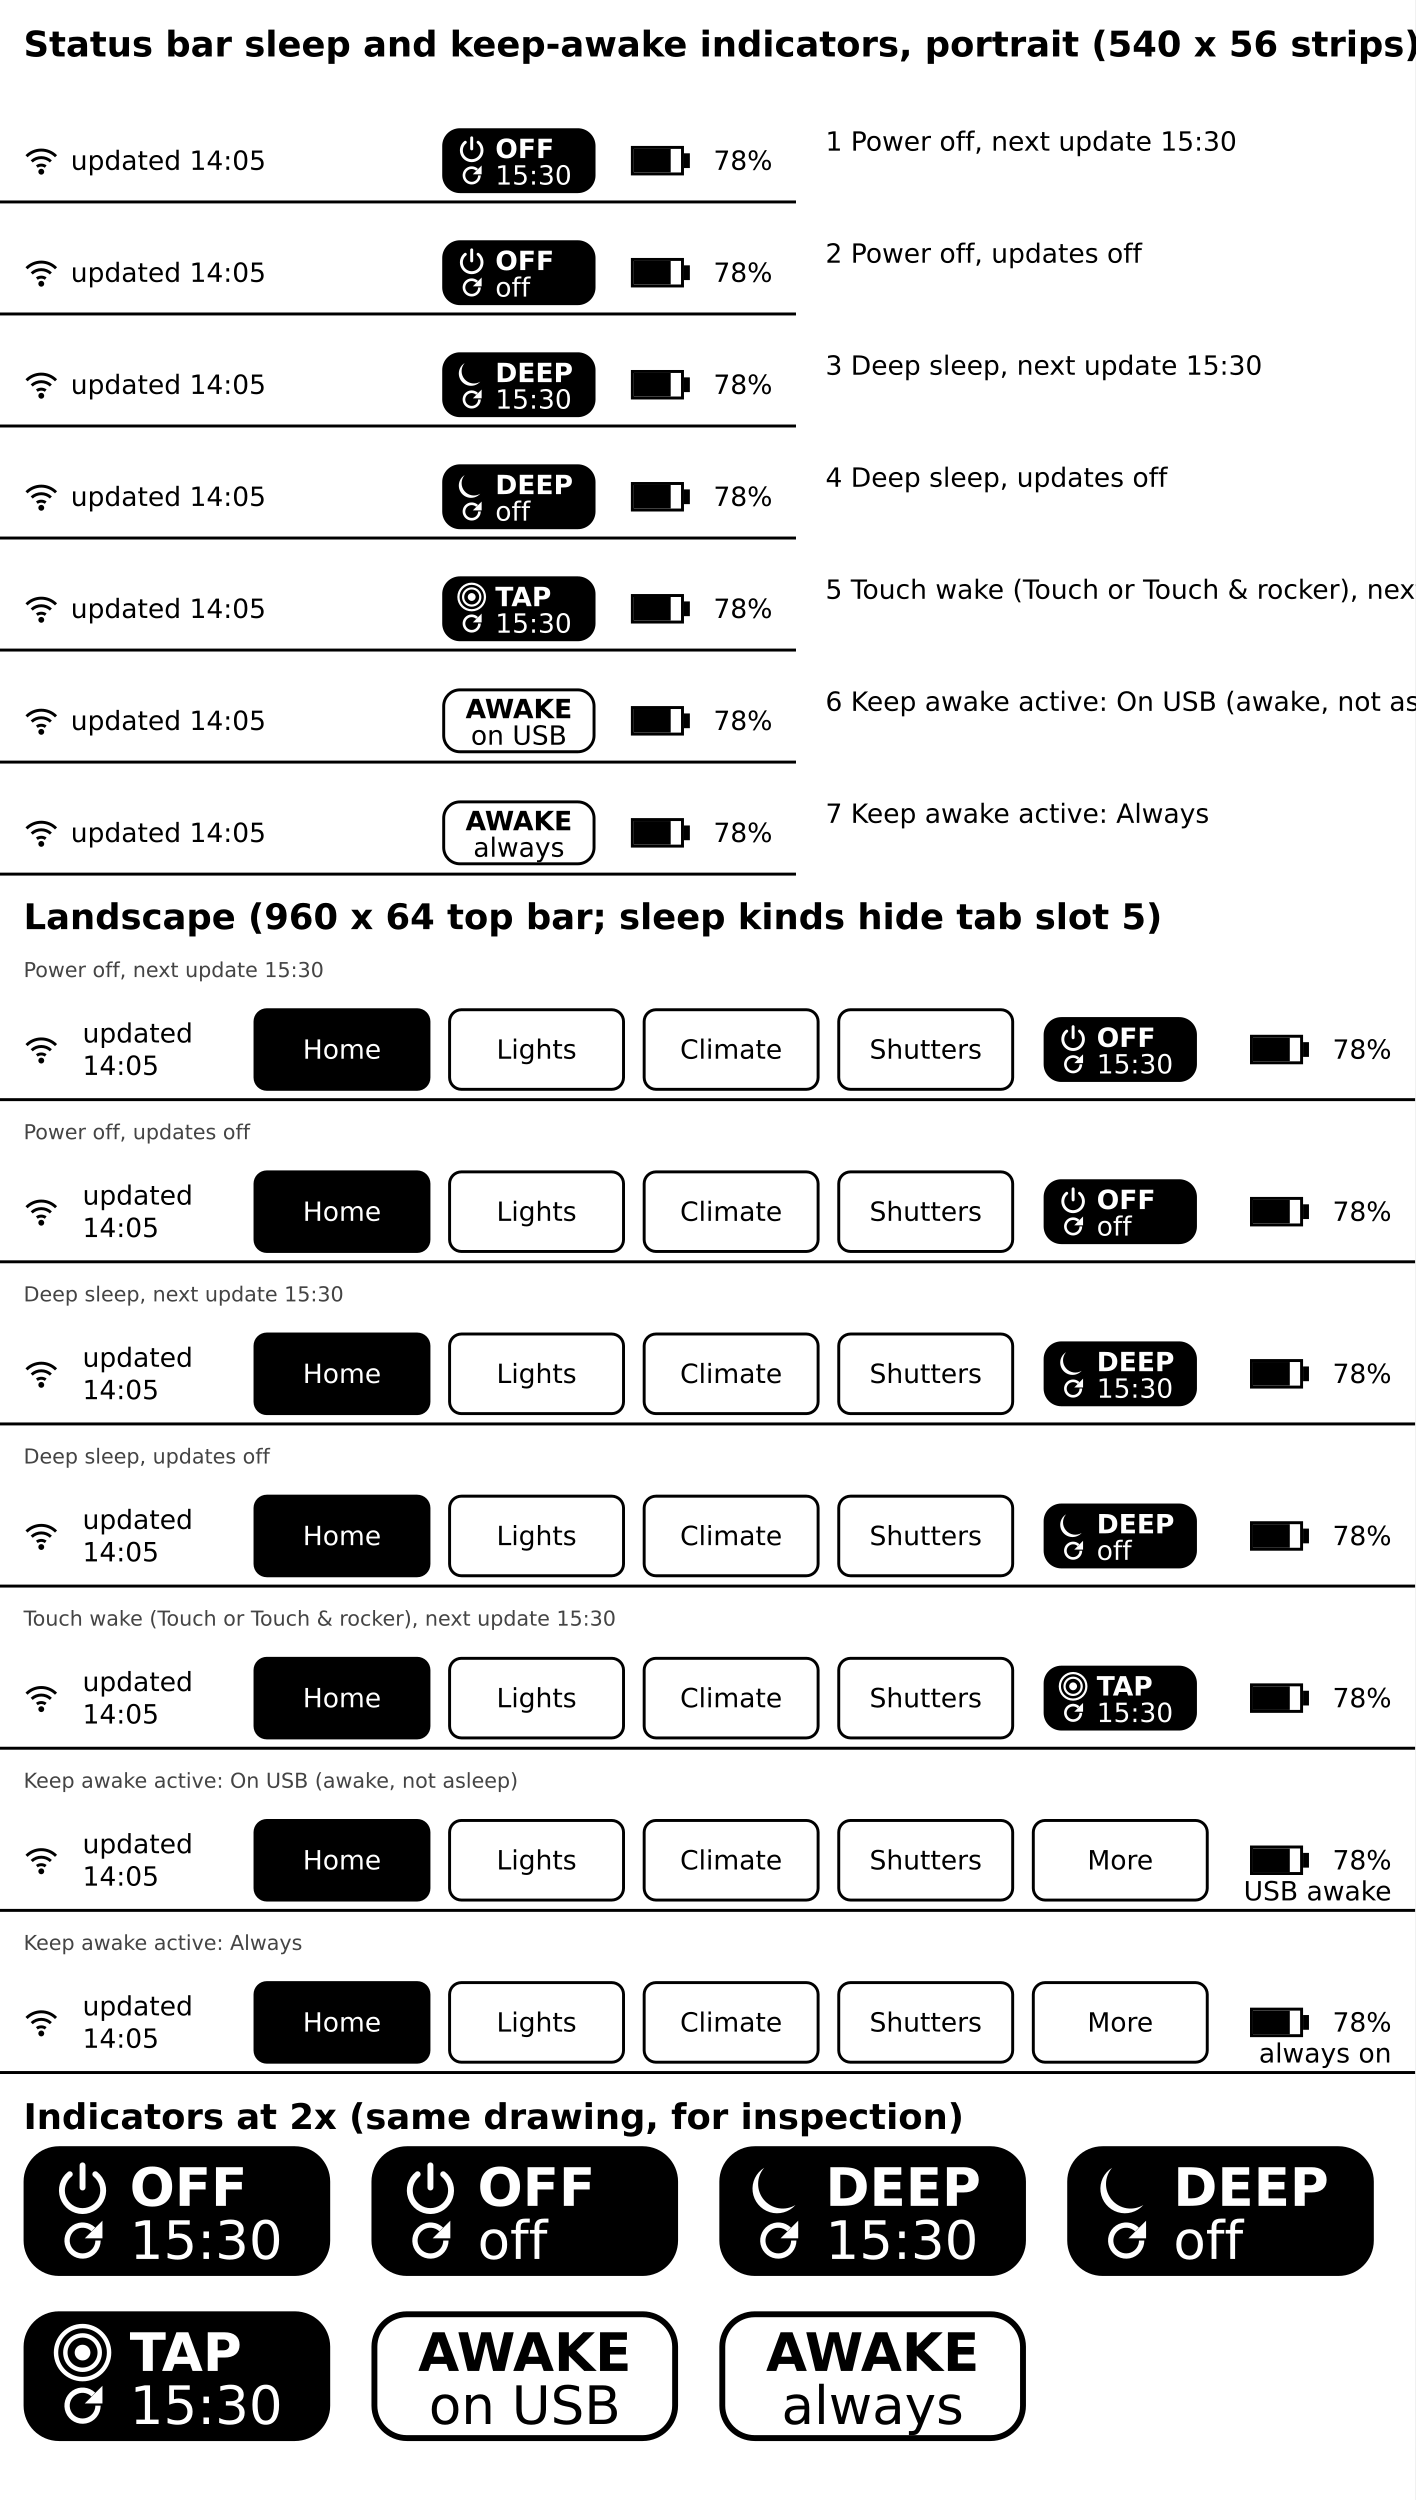
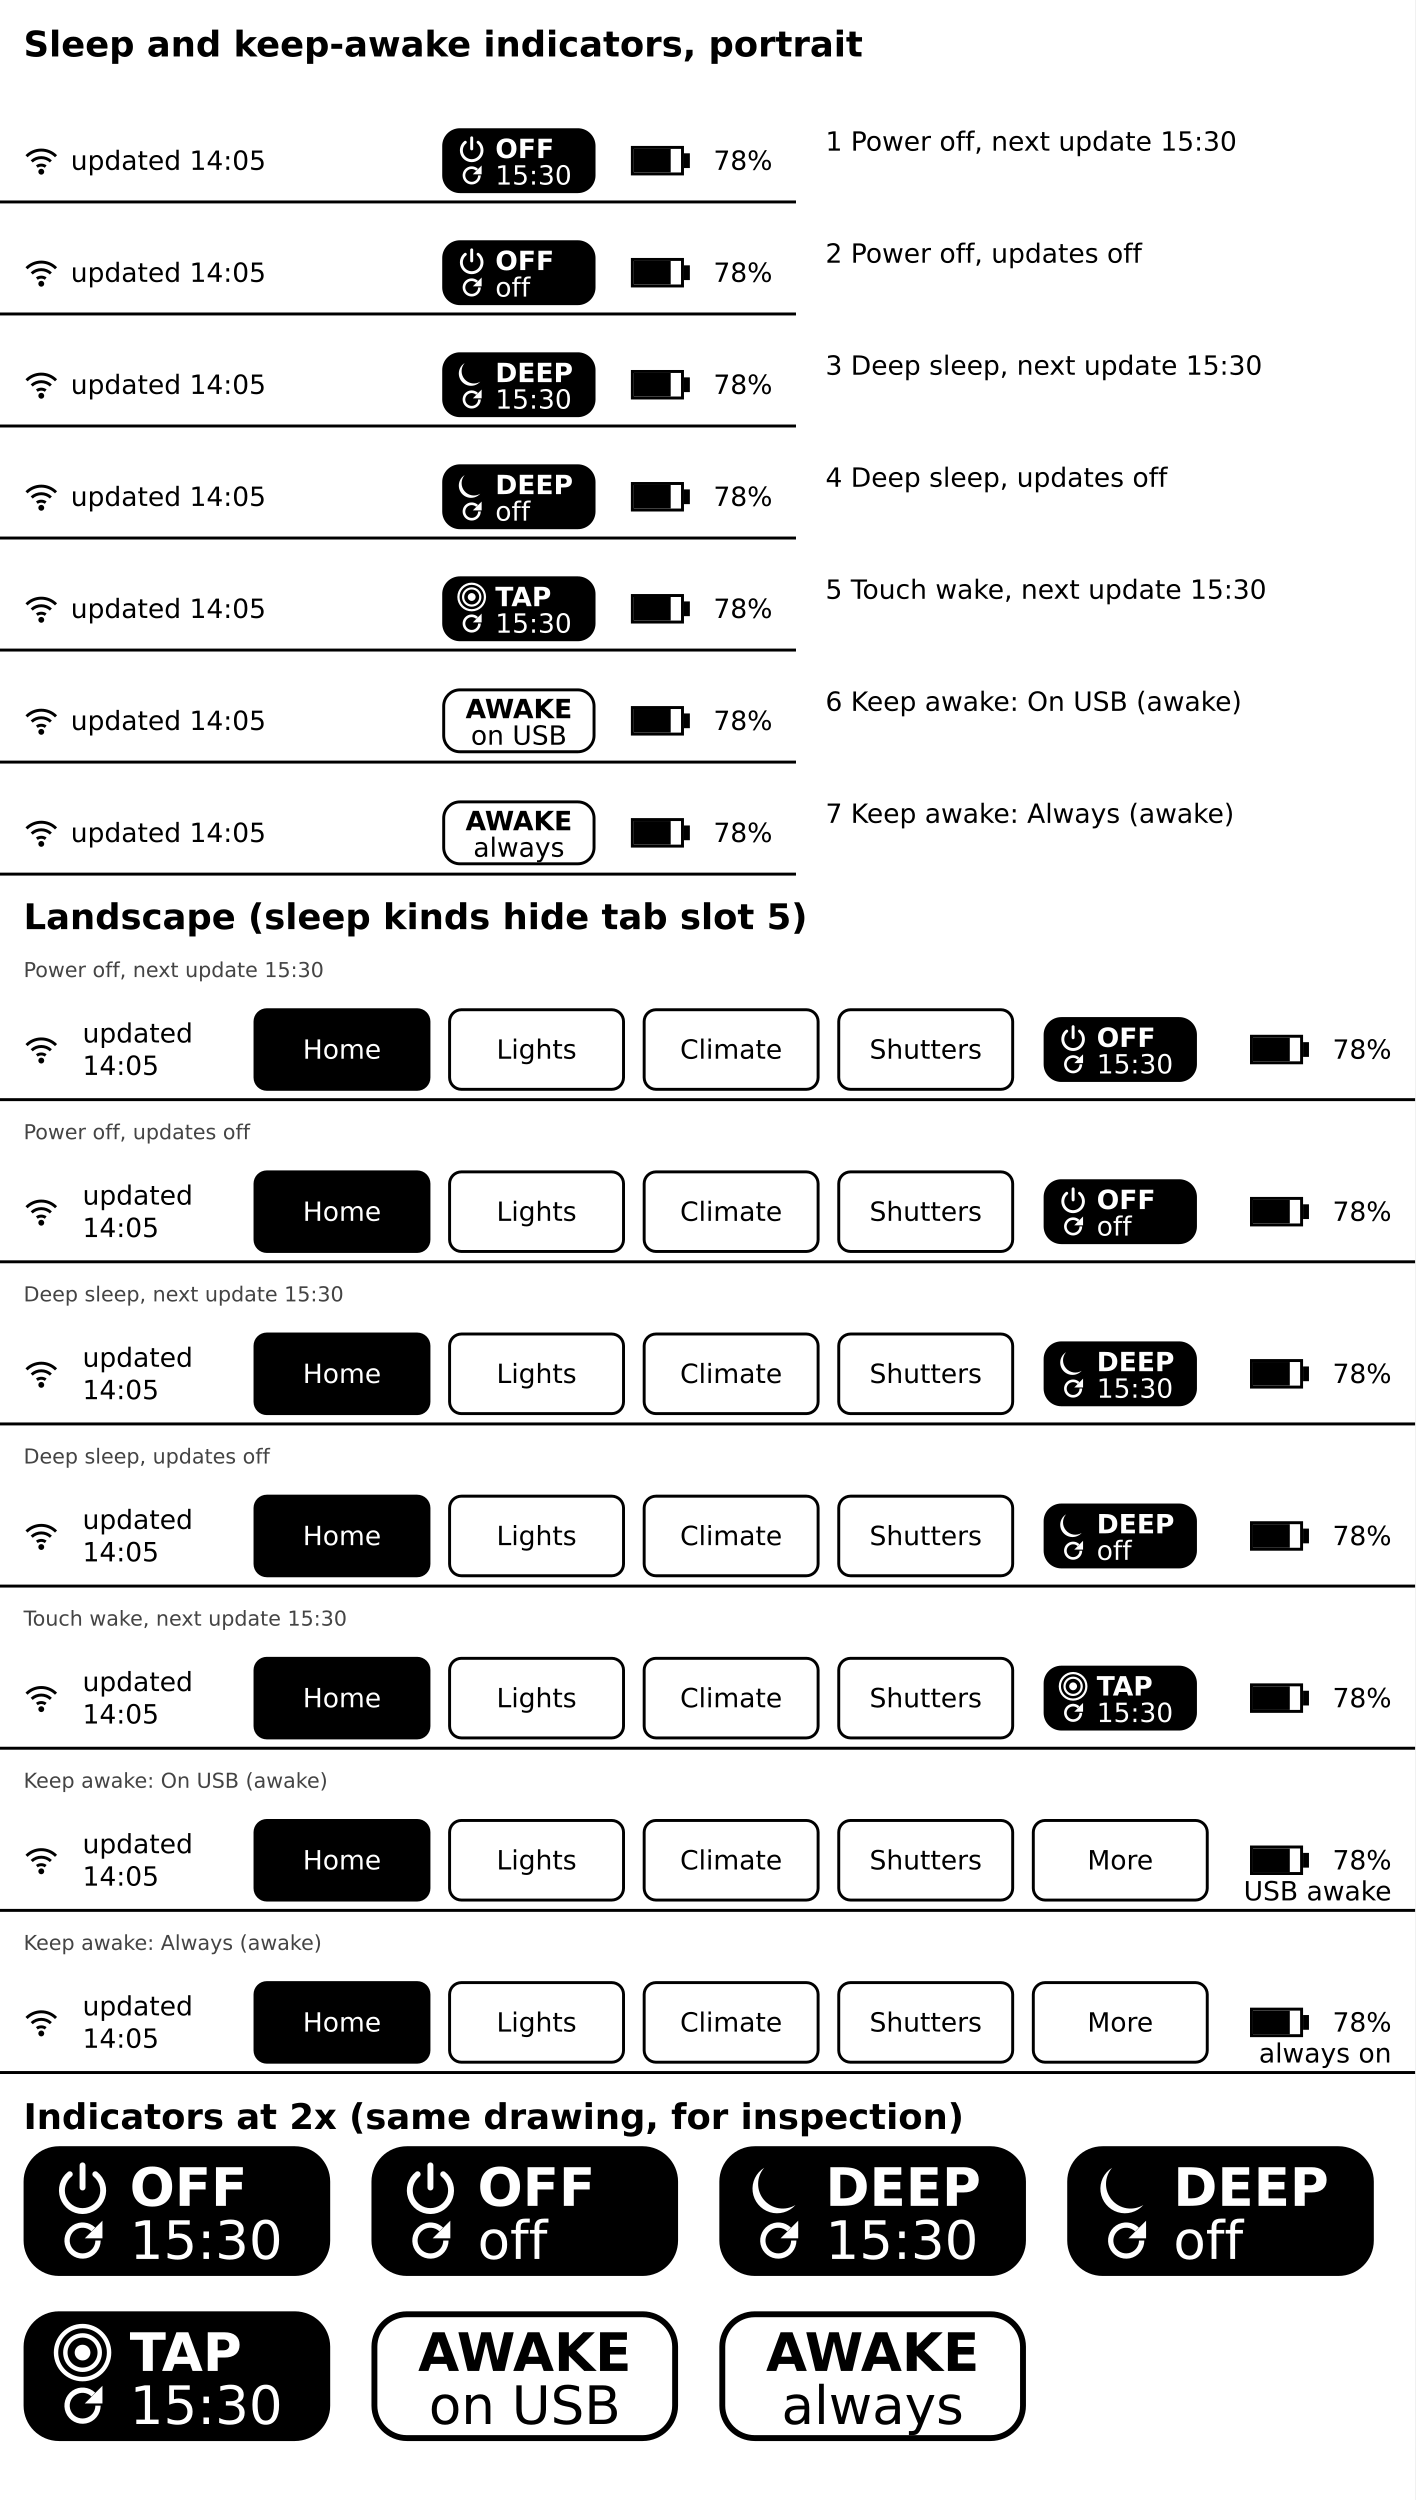
<svg xmlns="http://www.w3.org/2000/svg" xmlns:xlink="http://www.w3.org/1999/xlink" width="960" height="1696" viewBox="0 0 960 1696" font-family="DejaVu Sans">
  <defs>
    <symbol id="i-alert" viewBox="0 0 24 24">
      <circle cx="12" cy="12" r="10" fill="none" stroke="currentColor" stroke-width="2" />
      <line x1="12" y1="6.5" x2="12" y2="13.5" stroke="currentColor" stroke-width="2.5" />
      <circle cx="12" cy="17" r="1.5" fill="currentColor" />
    </symbol>
    <symbol id="i-chev-l" viewBox="0 0 24 24">
      <polyline points="15,4 7,12 15,20" fill="none" stroke="currentColor" stroke-width="2.5" stroke-linejoin="round" stroke-linecap="round" />
    </symbol>
    <symbol id="i-wifi" viewBox="0 0 24 24">
      <g fill="none" stroke="currentColor" stroke-width="2">
        <path d="M2 9 A14 14 0 0 1 22 9" />
        <path d="M5.5 12.5 A9.5 9.5 0 0 1 18.5 12.5" />
        <path d="M9 16 A5 5 0 0 1 15 16" />
      </g>
      <circle cx="12" cy="19.5" r="2" fill="currentColor" />
    </symbol>
    <symbol id="i-moon" viewBox="0 0 24 24">
      <path d="M19.00 19.11 A10 10 0 1 1 6.29 3.96 A10 10 0 0 0 19.00 19.11 Z" fill="currentColor" />
    </symbol>
    <symbol id="i-finger" viewBox="0 0 24 24">
      <circle cx="12" cy="12" r="3.2" fill="currentColor" />
      <circle cx="12" cy="12" r="7" fill="none" stroke="currentColor" stroke-width="1.8" />
      <circle cx="12" cy="12" r="10.8" fill="none" stroke="currentColor" stroke-width="1.8" />
    </symbol>
    <symbol id="i-power" viewBox="0 0 24 24">
      <g fill="none" stroke="currentColor" stroke-width="2.4" stroke-linecap="round">
        <path d="M12 3 V12" />
        <path d="M6.8 6.6 A8.4 8.4 0 1 0 17.2 6.6" />
      </g>
    </symbol>
    <symbol id="i-refresh" viewBox="0 0 24 24">
      <path d="M19 12 a7 7 0 1 1 -2.1 -5" fill="none" stroke="currentColor" stroke-width="2.4" />
      <polygon points="21,3 21,11 13,11" fill="currentColor" />
    </symbol>
  </defs>
  <rect width="960" height="1696" fill="#fff" />
-   <text x="16" y="30" font-size="24" font-weight="bold" fill="#000" text-anchor="start" dominant-baseline="central">Status bar sleep and keep-awake indicators, portrait (540 x 56 strips)</text>
+   <text x="16" y="30" font-size="24" font-weight="bold" fill="#000" text-anchor="start" dominant-baseline="central">Sleep and keep-awake indicators, portrait</text>
  <g id="w-1" transform="translate(0,82)">
    <rect id="w-1-frame" x="-12" y="-12" width="564" height="80" fill="none" />
    <rect x="0" y="0" width="540" height="54" fill="#fff" />
    <use id="w-1-link" xlink:href="#i-wifi" href="#i-wifi" x="16" y="15" width="24" height="24" color="#000" />
    <text id="w-1-label" x="48" y="27" font-size="18" fill="#000" text-anchor="start" dominant-baseline="central">updated 14:05</text>
    <rect id="w-1-pill-btn" x="300" y="5" width="104" height="44" rx="12" fill="#000" />
    <use id="w-1-ic" xlink:href="#i-power" href="#i-power" x="310" y="9" width="20" height="20" color="#fff" />
    <text id="w-1-mode" x="336" y="19" font-size="18" font-weight="bold" fill="#fff" text-anchor="start" dominant-baseline="central">OFF</text>
    <use id="w-1-ric" xlink:href="#i-refresh" href="#i-refresh" x="311" y="28" width="18" height="18" color="#fff" />
    <text id="w-1-upd" x="336" y="37" font-size="18" fill="#fff" text-anchor="start" dominant-baseline="central">15:30</text>
    <g id="w-1-batt">
      <rect x="428" y="17" width="36" height="20" fill="#000" />
      <rect x="430" y="19" width="32" height="16" fill="#fff" />
      <rect x="430" y="19" width="25" height="16" fill="#000" />
      <rect x="464" y="22" width="4" height="10" fill="#000" />
    </g>
    <text id="w-1-pct" x="524" y="27" font-size="18" fill="#000" text-anchor="end" dominant-baseline="central">78%</text>
    <rect x="0" y="54" width="540" height="2" fill="#000" />
  </g>
  <text x="560" y="96" font-size="18" fill="#000" text-anchor="start" dominant-baseline="central">1 Power off, next update 15:30</text>
  <g id="w-2" transform="translate(0,158)">
    <rect id="w-2-frame" x="-12" y="-12" width="564" height="80" fill="none" />
    <rect x="0" y="0" width="540" height="54" fill="#fff" />
    <use id="w-2-link" xlink:href="#i-wifi" href="#i-wifi" x="16" y="15" width="24" height="24" color="#000" />
    <text id="w-2-label" x="48" y="27" font-size="18" fill="#000" text-anchor="start" dominant-baseline="central">updated 14:05</text>
    <rect id="w-2-pill-btn" x="300" y="5" width="104" height="44" rx="12" fill="#000" />
    <use id="w-2-ic" xlink:href="#i-power" href="#i-power" x="310" y="9" width="20" height="20" color="#fff" />
    <text id="w-2-mode" x="336" y="19" font-size="18" font-weight="bold" fill="#fff" text-anchor="start" dominant-baseline="central">OFF</text>
    <use id="w-2-ric" xlink:href="#i-refresh" href="#i-refresh" x="311" y="28" width="18" height="18" color="#fff" />
    <text id="w-2-upd" x="336" y="37" font-size="18" fill="#fff" text-anchor="start" dominant-baseline="central">off</text>
    <g id="w-2-batt">
      <rect x="428" y="17" width="36" height="20" fill="#000" />
      <rect x="430" y="19" width="32" height="16" fill="#fff" />
      <rect x="430" y="19" width="25" height="16" fill="#000" />
      <rect x="464" y="22" width="4" height="10" fill="#000" />
    </g>
    <text id="w-2-pct" x="524" y="27" font-size="18" fill="#000" text-anchor="end" dominant-baseline="central">78%</text>
    <rect x="0" y="54" width="540" height="2" fill="#000" />
  </g>
  <text x="560" y="172" font-size="18" fill="#000" text-anchor="start" dominant-baseline="central">2 Power off, updates off</text>
  <g id="w-3" transform="translate(0,234)">
    <rect id="w-3-frame" x="-12" y="-12" width="564" height="80" fill="none" />
    <rect x="0" y="0" width="540" height="54" fill="#fff" />
    <use id="w-3-link" xlink:href="#i-wifi" href="#i-wifi" x="16" y="15" width="24" height="24" color="#000" />
    <text id="w-3-label" x="48" y="27" font-size="18" fill="#000" text-anchor="start" dominant-baseline="central">updated 14:05</text>
    <rect id="w-3-pill-btn" x="300" y="5" width="104" height="44" rx="12" fill="#000" />
    <use id="w-3-ic" xlink:href="#i-moon" href="#i-moon" x="310" y="9" width="20" height="20" color="#fff" />
    <text id="w-3-mode" x="336" y="19" font-size="18" font-weight="bold" fill="#fff" text-anchor="start" dominant-baseline="central">DEEP</text>
    <use id="w-3-ric" xlink:href="#i-refresh" href="#i-refresh" x="311" y="28" width="18" height="18" color="#fff" />
    <text id="w-3-upd" x="336" y="37" font-size="18" fill="#fff" text-anchor="start" dominant-baseline="central">15:30</text>
    <g id="w-3-batt">
      <rect x="428" y="17" width="36" height="20" fill="#000" />
      <rect x="430" y="19" width="32" height="16" fill="#fff" />
      <rect x="430" y="19" width="25" height="16" fill="#000" />
      <rect x="464" y="22" width="4" height="10" fill="#000" />
    </g>
    <text id="w-3-pct" x="524" y="27" font-size="18" fill="#000" text-anchor="end" dominant-baseline="central">78%</text>
    <rect x="0" y="54" width="540" height="2" fill="#000" />
  </g>
  <text x="560" y="248" font-size="18" fill="#000" text-anchor="start" dominant-baseline="central">3 Deep sleep, next update 15:30</text>
  <g id="w-4" transform="translate(0,310)">
    <rect id="w-4-frame" x="-12" y="-12" width="564" height="80" fill="none" />
    <rect x="0" y="0" width="540" height="54" fill="#fff" />
    <use id="w-4-link" xlink:href="#i-wifi" href="#i-wifi" x="16" y="15" width="24" height="24" color="#000" />
    <text id="w-4-label" x="48" y="27" font-size="18" fill="#000" text-anchor="start" dominant-baseline="central">updated 14:05</text>
    <rect id="w-4-pill-btn" x="300" y="5" width="104" height="44" rx="12" fill="#000" />
    <use id="w-4-ic" xlink:href="#i-moon" href="#i-moon" x="310" y="9" width="20" height="20" color="#fff" />
    <text id="w-4-mode" x="336" y="19" font-size="18" font-weight="bold" fill="#fff" text-anchor="start" dominant-baseline="central">DEEP</text>
    <use id="w-4-ric" xlink:href="#i-refresh" href="#i-refresh" x="311" y="28" width="18" height="18" color="#fff" />
    <text id="w-4-upd" x="336" y="37" font-size="18" fill="#fff" text-anchor="start" dominant-baseline="central">off</text>
    <g id="w-4-batt">
      <rect x="428" y="17" width="36" height="20" fill="#000" />
      <rect x="430" y="19" width="32" height="16" fill="#fff" />
      <rect x="430" y="19" width="25" height="16" fill="#000" />
      <rect x="464" y="22" width="4" height="10" fill="#000" />
    </g>
    <text id="w-4-pct" x="524" y="27" font-size="18" fill="#000" text-anchor="end" dominant-baseline="central">78%</text>
    <rect x="0" y="54" width="540" height="2" fill="#000" />
  </g>
  <text x="560" y="324" font-size="18" fill="#000" text-anchor="start" dominant-baseline="central">4 Deep sleep, updates off</text>
  <g id="w-5" transform="translate(0,386)">
    <rect id="w-5-frame" x="-12" y="-12" width="564" height="80" fill="none" />
    <rect x="0" y="0" width="540" height="54" fill="#fff" />
    <use id="w-5-link" xlink:href="#i-wifi" href="#i-wifi" x="16" y="15" width="24" height="24" color="#000" />
    <text id="w-5-label" x="48" y="27" font-size="18" fill="#000" text-anchor="start" dominant-baseline="central">updated 14:05</text>
    <rect id="w-5-pill-btn" x="300" y="5" width="104" height="44" rx="12" fill="#000" />
    <use id="w-5-ic" xlink:href="#i-finger" href="#i-finger" x="310" y="9" width="20" height="20" color="#fff" />
    <text id="w-5-mode" x="336" y="19" font-size="18" font-weight="bold" fill="#fff" text-anchor="start" dominant-baseline="central">TAP</text>
    <use id="w-5-ric" xlink:href="#i-refresh" href="#i-refresh" x="311" y="28" width="18" height="18" color="#fff" />
    <text id="w-5-upd" x="336" y="37" font-size="18" fill="#fff" text-anchor="start" dominant-baseline="central">15:30</text>
    <g id="w-5-batt">
      <rect x="428" y="17" width="36" height="20" fill="#000" />
      <rect x="430" y="19" width="32" height="16" fill="#fff" />
      <rect x="430" y="19" width="25" height="16" fill="#000" />
      <rect x="464" y="22" width="4" height="10" fill="#000" />
    </g>
    <text id="w-5-pct" x="524" y="27" font-size="18" fill="#000" text-anchor="end" dominant-baseline="central">78%</text>
    <rect x="0" y="54" width="540" height="2" fill="#000" />
  </g>
-   <text x="560" y="400" font-size="18" fill="#000" text-anchor="start" dominant-baseline="central">5 Touch wake (Touch or Touch &amp; rocker), next update 15:30</text>
+   <text x="560" y="400" font-size="18" fill="#000" text-anchor="start" dominant-baseline="central">5 Touch wake, next update 15:30</text>
  <g id="w-6" transform="translate(0,462)">
    <rect id="w-6-frame" x="-12" y="-12" width="564" height="80" fill="none" />
    <rect x="0" y="0" width="540" height="54" fill="#fff" />
    <use id="w-6-link" xlink:href="#i-wifi" href="#i-wifi" x="16" y="15" width="24" height="24" color="#000" />
    <text id="w-6-label" x="48" y="27" font-size="18" fill="#000" text-anchor="start" dominant-baseline="central">updated 14:05</text>
    <rect id="w-6-pill-btn" x="301" y="6" width="102" height="42" rx="11" fill="#fff" stroke="#000" stroke-width="2" />
    <text id="w-6-mode" x="352" y="19" font-size="18" font-weight="bold" fill="#000" text-anchor="middle" dominant-baseline="central">AWAKE</text>
    <text id="w-6-upd" x="352" y="37" font-size="18" fill="#000" text-anchor="middle" dominant-baseline="central">on USB</text>
    <g id="w-6-batt">
      <rect x="428" y="17" width="36" height="20" fill="#000" />
      <rect x="430" y="19" width="32" height="16" fill="#fff" />
      <rect x="430" y="19" width="25" height="16" fill="#000" />
      <rect x="464" y="22" width="4" height="10" fill="#000" />
    </g>
    <text id="w-6-pct" x="524" y="27" font-size="18" fill="#000" text-anchor="end" dominant-baseline="central">78%</text>
    <rect x="0" y="54" width="540" height="2" fill="#000" />
  </g>
-   <text x="560" y="476" font-size="18" fill="#000" text-anchor="start" dominant-baseline="central">6 Keep awake active: On USB (awake, not asleep)</text>
+   <text x="560" y="476" font-size="18" fill="#000" text-anchor="start" dominant-baseline="central">6 Keep awake: On USB (awake)</text>
  <g id="w-7" transform="translate(0,538)">
    <rect id="w-7-frame" x="-12" y="-12" width="564" height="80" fill="none" />
    <rect x="0" y="0" width="540" height="54" fill="#fff" />
    <use id="w-7-link" xlink:href="#i-wifi" href="#i-wifi" x="16" y="15" width="24" height="24" color="#000" />
    <text id="w-7-label" x="48" y="27" font-size="18" fill="#000" text-anchor="start" dominant-baseline="central">updated 14:05</text>
    <rect id="w-7-pill-btn" x="301" y="6" width="102" height="42" rx="11" fill="#fff" stroke="#000" stroke-width="2" />
    <text id="w-7-mode" x="352" y="19" font-size="18" font-weight="bold" fill="#000" text-anchor="middle" dominant-baseline="central">AWAKE</text>
    <text id="w-7-upd" x="352" y="37" font-size="18" fill="#000" text-anchor="middle" dominant-baseline="central">always</text>
    <g id="w-7-batt">
      <rect x="428" y="17" width="36" height="20" fill="#000" />
      <rect x="430" y="19" width="32" height="16" fill="#fff" />
      <rect x="430" y="19" width="25" height="16" fill="#000" />
      <rect x="464" y="22" width="4" height="10" fill="#000" />
    </g>
    <text id="w-7-pct" x="524" y="27" font-size="18" fill="#000" text-anchor="end" dominant-baseline="central">78%</text>
    <rect x="0" y="54" width="540" height="2" fill="#000" />
  </g>
-   <text x="560" y="552" font-size="18" fill="#000" text-anchor="start" dominant-baseline="central">7 Keep awake active: Always</text>
-   <text x="16" y="622" font-size="24" font-weight="bold" fill="#000" text-anchor="start" dominant-baseline="central">Landscape (960 x 64 top bar; sleep kinds hide tab slot 5)</text>
+   <text x="560" y="552" font-size="18" fill="#000" text-anchor="start" dominant-baseline="central">7 Keep awake: Always (awake)</text>
+   <text x="16" y="622" font-size="24" font-weight="bold" fill="#000" text-anchor="start" dominant-baseline="central">Landscape (sleep kinds hide tab slot 5)</text>
  <text x="16" y="658" font-size="14" fill="#444" text-anchor="start" dominant-baseline="central">Power off, next update 15:30</text>
  <g id="w-8" transform="translate(0,680)">
    <rect id="w-8-frame" x="-12" y="-12" width="984" height="88" fill="none" />
    <use id="w-8-link" xlink:href="#i-wifi" href="#i-wifi" x="16" y="20" width="24" height="24" color="#000" />
    <text id="w-8-l1" x="56" y="21" font-size="18" fill="#000" text-anchor="start" dominant-baseline="central">updated</text>
    <text id="w-8-l2" x="56" y="43" font-size="18" fill="#000" text-anchor="start" dominant-baseline="central">14:05</text>
    <rect x="173" y="5" width="118" height="54" rx="8" fill="#000" stroke="#000" stroke-width="2" />
    <text id="w-8-tab0" x="232" y="32" font-size="18" fill="#fff" text-anchor="middle" dominant-baseline="central">Home</text>
    <rect x="305" y="5" width="118" height="54" rx="8" fill="#fff" stroke="#000" stroke-width="2" />
    <text id="w-8-tab1" x="364" y="32" font-size="18" fill="#000" text-anchor="middle" dominant-baseline="central">Lights</text>
    <rect x="437" y="5" width="118" height="54" rx="8" fill="#fff" stroke="#000" stroke-width="2" />
    <text id="w-8-tab2" x="496" y="32" font-size="18" fill="#000" text-anchor="middle" dominant-baseline="central">Climate</text>
    <rect x="569" y="5" width="118" height="54" rx="8" fill="#fff" stroke="#000" stroke-width="2" />
    <text id="w-8-tab3" x="628" y="32" font-size="18" fill="#000" text-anchor="middle" dominant-baseline="central">Shutters</text>
    <rect id="w-8-pill-btn" x="708" y="10" width="104" height="44" rx="12" fill="#000" />
    <use id="w-8-ic" xlink:href="#i-power" href="#i-power" x="718" y="14" width="20" height="20" color="#fff" />
    <text id="w-8-mode" x="744" y="24" font-size="18" font-weight="bold" fill="#fff" text-anchor="start" dominant-baseline="central">OFF</text>
    <use id="w-8-ric" xlink:href="#i-refresh" href="#i-refresh" x="719" y="33" width="18" height="18" color="#fff" />
    <text id="w-8-upd" x="744" y="42" font-size="18" fill="#fff" text-anchor="start" dominant-baseline="central">15:30</text>
    <g id="w-8-batt">
      <rect x="848" y="22" width="36" height="20" fill="#000" />
      <rect x="850" y="24" width="32" height="16" fill="#fff" />
      <rect x="850" y="24" width="25" height="16" fill="#000" />
      <rect x="884" y="27" width="4" height="10" fill="#000" />
    </g>
    <text id="w-8-pct" x="944" y="32" font-size="18" fill="#000" text-anchor="end" dominant-baseline="central">78%</text>
    <rect x="0" y="65" width="960" height="2" fill="#000" />
  </g>
  <text x="16" y="768" font-size="14" fill="#444" text-anchor="start" dominant-baseline="central">Power off, updates off</text>
  <g id="w-9" transform="translate(0,790)">
    <rect id="w-9-frame" x="-12" y="-12" width="984" height="88" fill="none" />
    <use id="w-9-link" xlink:href="#i-wifi" href="#i-wifi" x="16" y="20" width="24" height="24" color="#000" />
    <text id="w-9-l1" x="56" y="21" font-size="18" fill="#000" text-anchor="start" dominant-baseline="central">updated</text>
    <text id="w-9-l2" x="56" y="43" font-size="18" fill="#000" text-anchor="start" dominant-baseline="central">14:05</text>
    <rect x="173" y="5" width="118" height="54" rx="8" fill="#000" stroke="#000" stroke-width="2" />
    <text id="w-9-tab0" x="232" y="32" font-size="18" fill="#fff" text-anchor="middle" dominant-baseline="central">Home</text>
    <rect x="305" y="5" width="118" height="54" rx="8" fill="#fff" stroke="#000" stroke-width="2" />
    <text id="w-9-tab1" x="364" y="32" font-size="18" fill="#000" text-anchor="middle" dominant-baseline="central">Lights</text>
    <rect x="437" y="5" width="118" height="54" rx="8" fill="#fff" stroke="#000" stroke-width="2" />
    <text id="w-9-tab2" x="496" y="32" font-size="18" fill="#000" text-anchor="middle" dominant-baseline="central">Climate</text>
    <rect x="569" y="5" width="118" height="54" rx="8" fill="#fff" stroke="#000" stroke-width="2" />
    <text id="w-9-tab3" x="628" y="32" font-size="18" fill="#000" text-anchor="middle" dominant-baseline="central">Shutters</text>
    <rect id="w-9-pill-btn" x="708" y="10" width="104" height="44" rx="12" fill="#000" />
    <use id="w-9-ic" xlink:href="#i-power" href="#i-power" x="718" y="14" width="20" height="20" color="#fff" />
    <text id="w-9-mode" x="744" y="24" font-size="18" font-weight="bold" fill="#fff" text-anchor="start" dominant-baseline="central">OFF</text>
    <use id="w-9-ric" xlink:href="#i-refresh" href="#i-refresh" x="719" y="33" width="18" height="18" color="#fff" />
    <text id="w-9-upd" x="744" y="42" font-size="18" fill="#fff" text-anchor="start" dominant-baseline="central">off</text>
    <g id="w-9-batt">
      <rect x="848" y="22" width="36" height="20" fill="#000" />
      <rect x="850" y="24" width="32" height="16" fill="#fff" />
      <rect x="850" y="24" width="25" height="16" fill="#000" />
      <rect x="884" y="27" width="4" height="10" fill="#000" />
    </g>
    <text id="w-9-pct" x="944" y="32" font-size="18" fill="#000" text-anchor="end" dominant-baseline="central">78%</text>
    <rect x="0" y="65" width="960" height="2" fill="#000" />
  </g>
  <text x="16" y="878" font-size="14" fill="#444" text-anchor="start" dominant-baseline="central">Deep sleep, next update 15:30</text>
  <g id="w-10" transform="translate(0,900)">
    <rect id="w-10-frame" x="-12" y="-12" width="984" height="88" fill="none" />
    <use id="w-10-link" xlink:href="#i-wifi" href="#i-wifi" x="16" y="20" width="24" height="24" color="#000" />
    <text id="w-10-l1" x="56" y="21" font-size="18" fill="#000" text-anchor="start" dominant-baseline="central">updated</text>
    <text id="w-10-l2" x="56" y="43" font-size="18" fill="#000" text-anchor="start" dominant-baseline="central">14:05</text>
    <rect x="173" y="5" width="118" height="54" rx="8" fill="#000" stroke="#000" stroke-width="2" />
    <text id="w-10-tab0" x="232" y="32" font-size="18" fill="#fff" text-anchor="middle" dominant-baseline="central">Home</text>
    <rect x="305" y="5" width="118" height="54" rx="8" fill="#fff" stroke="#000" stroke-width="2" />
    <text id="w-10-tab1" x="364" y="32" font-size="18" fill="#000" text-anchor="middle" dominant-baseline="central">Lights</text>
    <rect x="437" y="5" width="118" height="54" rx="8" fill="#fff" stroke="#000" stroke-width="2" />
    <text id="w-10-tab2" x="496" y="32" font-size="18" fill="#000" text-anchor="middle" dominant-baseline="central">Climate</text>
    <rect x="569" y="5" width="118" height="54" rx="8" fill="#fff" stroke="#000" stroke-width="2" />
    <text id="w-10-tab3" x="628" y="32" font-size="18" fill="#000" text-anchor="middle" dominant-baseline="central">Shutters</text>
    <rect id="w-10-pill-btn" x="708" y="10" width="104" height="44" rx="12" fill="#000" />
    <use id="w-10-ic" xlink:href="#i-moon" href="#i-moon" x="718" y="14" width="20" height="20" color="#fff" />
    <text id="w-10-mode" x="744" y="24" font-size="18" font-weight="bold" fill="#fff" text-anchor="start" dominant-baseline="central">DEEP</text>
    <use id="w-10-ric" xlink:href="#i-refresh" href="#i-refresh" x="719" y="33" width="18" height="18" color="#fff" />
    <text id="w-10-upd" x="744" y="42" font-size="18" fill="#fff" text-anchor="start" dominant-baseline="central">15:30</text>
    <g id="w-10-batt">
      <rect x="848" y="22" width="36" height="20" fill="#000" />
      <rect x="850" y="24" width="32" height="16" fill="#fff" />
      <rect x="850" y="24" width="25" height="16" fill="#000" />
      <rect x="884" y="27" width="4" height="10" fill="#000" />
    </g>
    <text id="w-10-pct" x="944" y="32" font-size="18" fill="#000" text-anchor="end" dominant-baseline="central">78%</text>
    <rect x="0" y="65" width="960" height="2" fill="#000" />
  </g>
  <text x="16" y="988" font-size="14" fill="#444" text-anchor="start" dominant-baseline="central">Deep sleep, updates off</text>
  <g id="w-11" transform="translate(0,1010)">
    <rect id="w-11-frame" x="-12" y="-12" width="984" height="88" fill="none" />
    <use id="w-11-link" xlink:href="#i-wifi" href="#i-wifi" x="16" y="20" width="24" height="24" color="#000" />
    <text id="w-11-l1" x="56" y="21" font-size="18" fill="#000" text-anchor="start" dominant-baseline="central">updated</text>
    <text id="w-11-l2" x="56" y="43" font-size="18" fill="#000" text-anchor="start" dominant-baseline="central">14:05</text>
    <rect x="173" y="5" width="118" height="54" rx="8" fill="#000" stroke="#000" stroke-width="2" />
    <text id="w-11-tab0" x="232" y="32" font-size="18" fill="#fff" text-anchor="middle" dominant-baseline="central">Home</text>
    <rect x="305" y="5" width="118" height="54" rx="8" fill="#fff" stroke="#000" stroke-width="2" />
    <text id="w-11-tab1" x="364" y="32" font-size="18" fill="#000" text-anchor="middle" dominant-baseline="central">Lights</text>
    <rect x="437" y="5" width="118" height="54" rx="8" fill="#fff" stroke="#000" stroke-width="2" />
    <text id="w-11-tab2" x="496" y="32" font-size="18" fill="#000" text-anchor="middle" dominant-baseline="central">Climate</text>
    <rect x="569" y="5" width="118" height="54" rx="8" fill="#fff" stroke="#000" stroke-width="2" />
    <text id="w-11-tab3" x="628" y="32" font-size="18" fill="#000" text-anchor="middle" dominant-baseline="central">Shutters</text>
    <rect id="w-11-pill-btn" x="708" y="10" width="104" height="44" rx="12" fill="#000" />
    <use id="w-11-ic" xlink:href="#i-moon" href="#i-moon" x="718" y="14" width="20" height="20" color="#fff" />
    <text id="w-11-mode" x="744" y="24" font-size="18" font-weight="bold" fill="#fff" text-anchor="start" dominant-baseline="central">DEEP</text>
    <use id="w-11-ric" xlink:href="#i-refresh" href="#i-refresh" x="719" y="33" width="18" height="18" color="#fff" />
    <text id="w-11-upd" x="744" y="42" font-size="18" fill="#fff" text-anchor="start" dominant-baseline="central">off</text>
    <g id="w-11-batt">
      <rect x="848" y="22" width="36" height="20" fill="#000" />
      <rect x="850" y="24" width="32" height="16" fill="#fff" />
      <rect x="850" y="24" width="25" height="16" fill="#000" />
      <rect x="884" y="27" width="4" height="10" fill="#000" />
    </g>
    <text id="w-11-pct" x="944" y="32" font-size="18" fill="#000" text-anchor="end" dominant-baseline="central">78%</text>
    <rect x="0" y="65" width="960" height="2" fill="#000" />
  </g>
-   <text x="16" y="1098" font-size="14" fill="#444" text-anchor="start" dominant-baseline="central">Touch wake (Touch or Touch &amp; rocker), next update 15:30</text>
+   <text x="16" y="1098" font-size="14" fill="#444" text-anchor="start" dominant-baseline="central">Touch wake, next update 15:30</text>
  <g id="w-12" transform="translate(0,1120)">
    <rect id="w-12-frame" x="-12" y="-12" width="984" height="88" fill="none" />
    <use id="w-12-link" xlink:href="#i-wifi" href="#i-wifi" x="16" y="20" width="24" height="24" color="#000" />
    <text id="w-12-l1" x="56" y="21" font-size="18" fill="#000" text-anchor="start" dominant-baseline="central">updated</text>
    <text id="w-12-l2" x="56" y="43" font-size="18" fill="#000" text-anchor="start" dominant-baseline="central">14:05</text>
    <rect x="173" y="5" width="118" height="54" rx="8" fill="#000" stroke="#000" stroke-width="2" />
    <text id="w-12-tab0" x="232" y="32" font-size="18" fill="#fff" text-anchor="middle" dominant-baseline="central">Home</text>
    <rect x="305" y="5" width="118" height="54" rx="8" fill="#fff" stroke="#000" stroke-width="2" />
    <text id="w-12-tab1" x="364" y="32" font-size="18" fill="#000" text-anchor="middle" dominant-baseline="central">Lights</text>
    <rect x="437" y="5" width="118" height="54" rx="8" fill="#fff" stroke="#000" stroke-width="2" />
    <text id="w-12-tab2" x="496" y="32" font-size="18" fill="#000" text-anchor="middle" dominant-baseline="central">Climate</text>
    <rect x="569" y="5" width="118" height="54" rx="8" fill="#fff" stroke="#000" stroke-width="2" />
    <text id="w-12-tab3" x="628" y="32" font-size="18" fill="#000" text-anchor="middle" dominant-baseline="central">Shutters</text>
    <rect id="w-12-pill-btn" x="708" y="10" width="104" height="44" rx="12" fill="#000" />
    <use id="w-12-ic" xlink:href="#i-finger" href="#i-finger" x="718" y="14" width="20" height="20" color="#fff" />
    <text id="w-12-mode" x="744" y="24" font-size="18" font-weight="bold" fill="#fff" text-anchor="start" dominant-baseline="central">TAP</text>
    <use id="w-12-ric" xlink:href="#i-refresh" href="#i-refresh" x="719" y="33" width="18" height="18" color="#fff" />
    <text id="w-12-upd" x="744" y="42" font-size="18" fill="#fff" text-anchor="start" dominant-baseline="central">15:30</text>
    <g id="w-12-batt">
      <rect x="848" y="22" width="36" height="20" fill="#000" />
      <rect x="850" y="24" width="32" height="16" fill="#fff" />
      <rect x="850" y="24" width="25" height="16" fill="#000" />
      <rect x="884" y="27" width="4" height="10" fill="#000" />
    </g>
    <text id="w-12-pct" x="944" y="32" font-size="18" fill="#000" text-anchor="end" dominant-baseline="central">78%</text>
    <rect x="0" y="65" width="960" height="2" fill="#000" />
  </g>
-   <text x="16" y="1208" font-size="14" fill="#444" text-anchor="start" dominant-baseline="central">Keep awake active: On USB (awake, not asleep)</text>
+   <text x="16" y="1208" font-size="14" fill="#444" text-anchor="start" dominant-baseline="central">Keep awake: On USB (awake)</text>
  <g id="w-13" transform="translate(0,1230)">
    <rect id="w-13-frame" x="-12" y="-12" width="984" height="88" fill="none" />
    <use id="w-13-link" xlink:href="#i-wifi" href="#i-wifi" x="16" y="20" width="24" height="24" color="#000" />
    <text id="w-13-l1" x="56" y="21" font-size="18" fill="#000" text-anchor="start" dominant-baseline="central">updated</text>
    <text id="w-13-l2" x="56" y="43" font-size="18" fill="#000" text-anchor="start" dominant-baseline="central">14:05</text>
    <rect x="173" y="5" width="118" height="54" rx="8" fill="#000" stroke="#000" stroke-width="2" />
    <text id="w-13-tab0" x="232" y="32" font-size="18" fill="#fff" text-anchor="middle" dominant-baseline="central">Home</text>
    <rect x="305" y="5" width="118" height="54" rx="8" fill="#fff" stroke="#000" stroke-width="2" />
    <text id="w-13-tab1" x="364" y="32" font-size="18" fill="#000" text-anchor="middle" dominant-baseline="central">Lights</text>
    <rect x="437" y="5" width="118" height="54" rx="8" fill="#fff" stroke="#000" stroke-width="2" />
    <text id="w-13-tab2" x="496" y="32" font-size="18" fill="#000" text-anchor="middle" dominant-baseline="central">Climate</text>
    <rect x="569" y="5" width="118" height="54" rx="8" fill="#fff" stroke="#000" stroke-width="2" />
    <text id="w-13-tab3" x="628" y="32" font-size="18" fill="#000" text-anchor="middle" dominant-baseline="central">Shutters</text>
    <rect x="701" y="5" width="118" height="54" rx="8" fill="#fff" stroke="#000" stroke-width="2" />
    <text id="w-13-tab4" x="760" y="32" font-size="18" fill="#000" text-anchor="middle" dominant-baseline="central">More</text>
    <g id="w-13-batt">
      <rect x="848" y="22" width="36" height="20" fill="#000" />
      <rect x="850" y="24" width="32" height="16" fill="#fff" />
      <rect x="850" y="24" width="25" height="16" fill="#000" />
      <rect x="884" y="27" width="4" height="10" fill="#000" />
    </g>
    <text id="w-13-pct" x="944" y="32" font-size="18" fill="#000" text-anchor="end" dominant-baseline="central">78%</text>
    <text id="w-13-awake" x="944" y="53" font-size="18" fill="#000" text-anchor="end" dominant-baseline="central">USB awake</text>
    <rect x="0" y="65" width="960" height="2" fill="#000" />
  </g>
-   <text x="16" y="1318" font-size="14" fill="#444" text-anchor="start" dominant-baseline="central">Keep awake active: Always</text>
+   <text x="16" y="1318" font-size="14" fill="#444" text-anchor="start" dominant-baseline="central">Keep awake: Always (awake)</text>
  <g id="w-14" transform="translate(0,1340)">
    <rect id="w-14-frame" x="-12" y="-12" width="984" height="88" fill="none" />
    <use id="w-14-link" xlink:href="#i-wifi" href="#i-wifi" x="16" y="20" width="24" height="24" color="#000" />
    <text id="w-14-l1" x="56" y="21" font-size="18" fill="#000" text-anchor="start" dominant-baseline="central">updated</text>
    <text id="w-14-l2" x="56" y="43" font-size="18" fill="#000" text-anchor="start" dominant-baseline="central">14:05</text>
    <rect x="173" y="5" width="118" height="54" rx="8" fill="#000" stroke="#000" stroke-width="2" />
    <text id="w-14-tab0" x="232" y="32" font-size="18" fill="#fff" text-anchor="middle" dominant-baseline="central">Home</text>
    <rect x="305" y="5" width="118" height="54" rx="8" fill="#fff" stroke="#000" stroke-width="2" />
    <text id="w-14-tab1" x="364" y="32" font-size="18" fill="#000" text-anchor="middle" dominant-baseline="central">Lights</text>
    <rect x="437" y="5" width="118" height="54" rx="8" fill="#fff" stroke="#000" stroke-width="2" />
    <text id="w-14-tab2" x="496" y="32" font-size="18" fill="#000" text-anchor="middle" dominant-baseline="central">Climate</text>
    <rect x="569" y="5" width="118" height="54" rx="8" fill="#fff" stroke="#000" stroke-width="2" />
    <text id="w-14-tab3" x="628" y="32" font-size="18" fill="#000" text-anchor="middle" dominant-baseline="central">Shutters</text>
    <rect x="701" y="5" width="118" height="54" rx="8" fill="#fff" stroke="#000" stroke-width="2" />
    <text id="w-14-tab4" x="760" y="32" font-size="18" fill="#000" text-anchor="middle" dominant-baseline="central">More</text>
    <g id="w-14-batt">
      <rect x="848" y="22" width="36" height="20" fill="#000" />
      <rect x="850" y="24" width="32" height="16" fill="#fff" />
      <rect x="850" y="24" width="25" height="16" fill="#000" />
      <rect x="884" y="27" width="4" height="10" fill="#000" />
    </g>
    <text id="w-14-pct" x="944" y="32" font-size="18" fill="#000" text-anchor="end" dominant-baseline="central">78%</text>
    <text id="w-14-awake" x="944" y="53" font-size="18" fill="#000" text-anchor="end" dominant-baseline="central">always on</text>
    <rect x="0" y="65" width="960" height="2" fill="#000" />
  </g>
  <text x="16" y="1436" font-size="24" font-weight="bold" fill="#000" text-anchor="start" dominant-baseline="central">Indicators at 2x (same drawing, for inspection)</text>
  <g transform="translate(16,1456) scale(2)">
    <rect id="z0-pill-btn" x="0" y="0" width="104" height="44" rx="12" fill="#000" />
    <use id="z0-ic" xlink:href="#i-power" href="#i-power" x="10" y="4" width="20" height="20" color="#fff" />
    <text id="z0-mode" x="36" y="14" font-size="18" font-weight="bold" fill="#fff" text-anchor="start" dominant-baseline="central">OFF</text>
    <use id="z0-ric" xlink:href="#i-refresh" href="#i-refresh" x="11" y="23" width="18" height="18" color="#fff" />
    <text id="z0-upd" x="36" y="32" font-size="18" fill="#fff" text-anchor="start" dominant-baseline="central">15:30</text>
  </g>
  <g transform="translate(252,1456) scale(2)">
    <rect id="z1-pill-btn" x="0" y="0" width="104" height="44" rx="12" fill="#000" />
    <use id="z1-ic" xlink:href="#i-power" href="#i-power" x="10" y="4" width="20" height="20" color="#fff" />
    <text id="z1-mode" x="36" y="14" font-size="18" font-weight="bold" fill="#fff" text-anchor="start" dominant-baseline="central">OFF</text>
    <use id="z1-ric" xlink:href="#i-refresh" href="#i-refresh" x="11" y="23" width="18" height="18" color="#fff" />
    <text id="z1-upd" x="36" y="32" font-size="18" fill="#fff" text-anchor="start" dominant-baseline="central">off</text>
  </g>
  <g transform="translate(488,1456) scale(2)">
    <rect id="z2-pill-btn" x="0" y="0" width="104" height="44" rx="12" fill="#000" />
    <use id="z2-ic" xlink:href="#i-moon" href="#i-moon" x="10" y="4" width="20" height="20" color="#fff" />
    <text id="z2-mode" x="36" y="14" font-size="18" font-weight="bold" fill="#fff" text-anchor="start" dominant-baseline="central">DEEP</text>
    <use id="z2-ric" xlink:href="#i-refresh" href="#i-refresh" x="11" y="23" width="18" height="18" color="#fff" />
    <text id="z2-upd" x="36" y="32" font-size="18" fill="#fff" text-anchor="start" dominant-baseline="central">15:30</text>
  </g>
  <g transform="translate(724,1456) scale(2)">
    <rect id="z3-pill-btn" x="0" y="0" width="104" height="44" rx="12" fill="#000" />
    <use id="z3-ic" xlink:href="#i-moon" href="#i-moon" x="10" y="4" width="20" height="20" color="#fff" />
    <text id="z3-mode" x="36" y="14" font-size="18" font-weight="bold" fill="#fff" text-anchor="start" dominant-baseline="central">DEEP</text>
    <use id="z3-ric" xlink:href="#i-refresh" href="#i-refresh" x="11" y="23" width="18" height="18" color="#fff" />
    <text id="z3-upd" x="36" y="32" font-size="18" fill="#fff" text-anchor="start" dominant-baseline="central">off</text>
  </g>
  <g transform="translate(16,1568) scale(2)">
    <rect id="z4-pill-btn" x="0" y="0" width="104" height="44" rx="12" fill="#000" />
    <use id="z4-ic" xlink:href="#i-finger" href="#i-finger" x="10" y="4" width="20" height="20" color="#fff" />
    <text id="z4-mode" x="36" y="14" font-size="18" font-weight="bold" fill="#fff" text-anchor="start" dominant-baseline="central">TAP</text>
    <use id="z4-ric" xlink:href="#i-refresh" href="#i-refresh" x="11" y="23" width="18" height="18" color="#fff" />
    <text id="z4-upd" x="36" y="32" font-size="18" fill="#fff" text-anchor="start" dominant-baseline="central">15:30</text>
  </g>
  <g transform="translate(252,1568) scale(2)">
    <rect id="z5-pill-btn" x="1" y="1" width="102" height="42" rx="11" fill="#fff" stroke="#000" stroke-width="2" />
    <text id="z5-mode" x="52" y="14" font-size="18" font-weight="bold" fill="#000" text-anchor="middle" dominant-baseline="central">AWAKE</text>
    <text id="z5-upd" x="52" y="32" font-size="18" fill="#000" text-anchor="middle" dominant-baseline="central">on USB</text>
  </g>
  <g transform="translate(488,1568) scale(2)">
    <rect id="z6-pill-btn" x="1" y="1" width="102" height="42" rx="11" fill="#fff" stroke="#000" stroke-width="2" />
    <text id="z6-mode" x="52" y="14" font-size="18" font-weight="bold" fill="#000" text-anchor="middle" dominant-baseline="central">AWAKE</text>
    <text id="z6-upd" x="52" y="32" font-size="18" fill="#000" text-anchor="middle" dominant-baseline="central">always</text>
  </g>
</svg>
